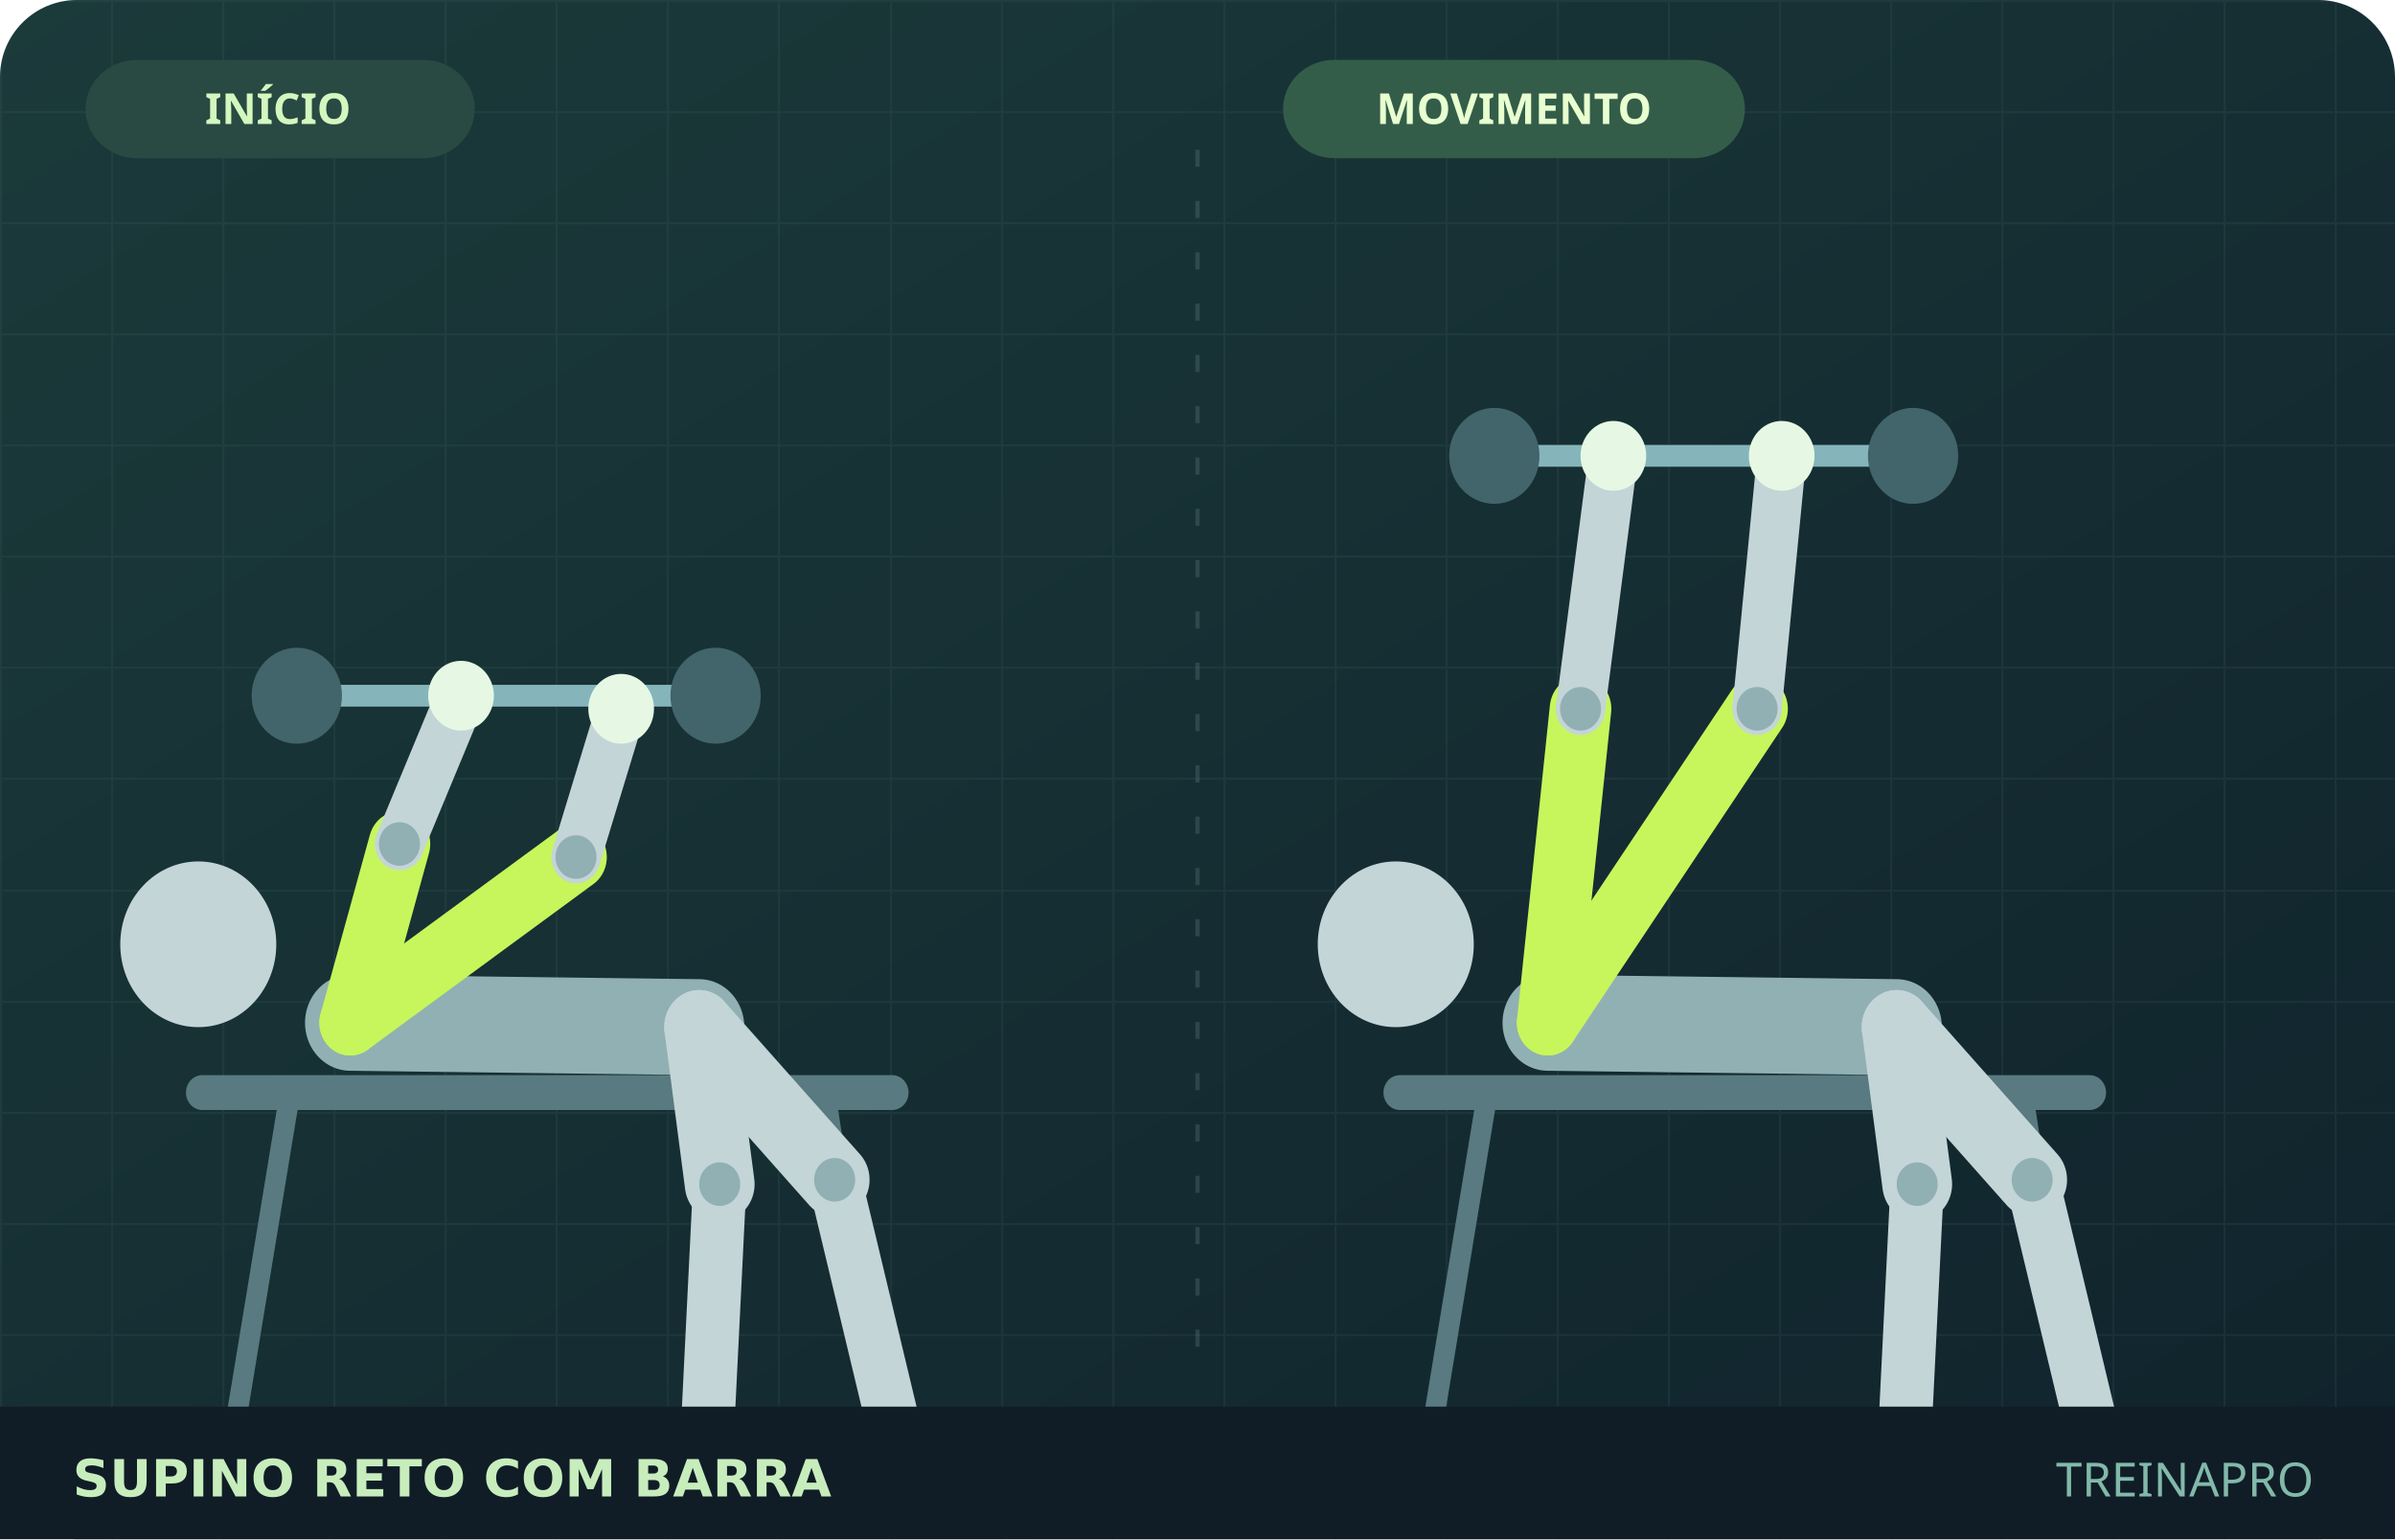
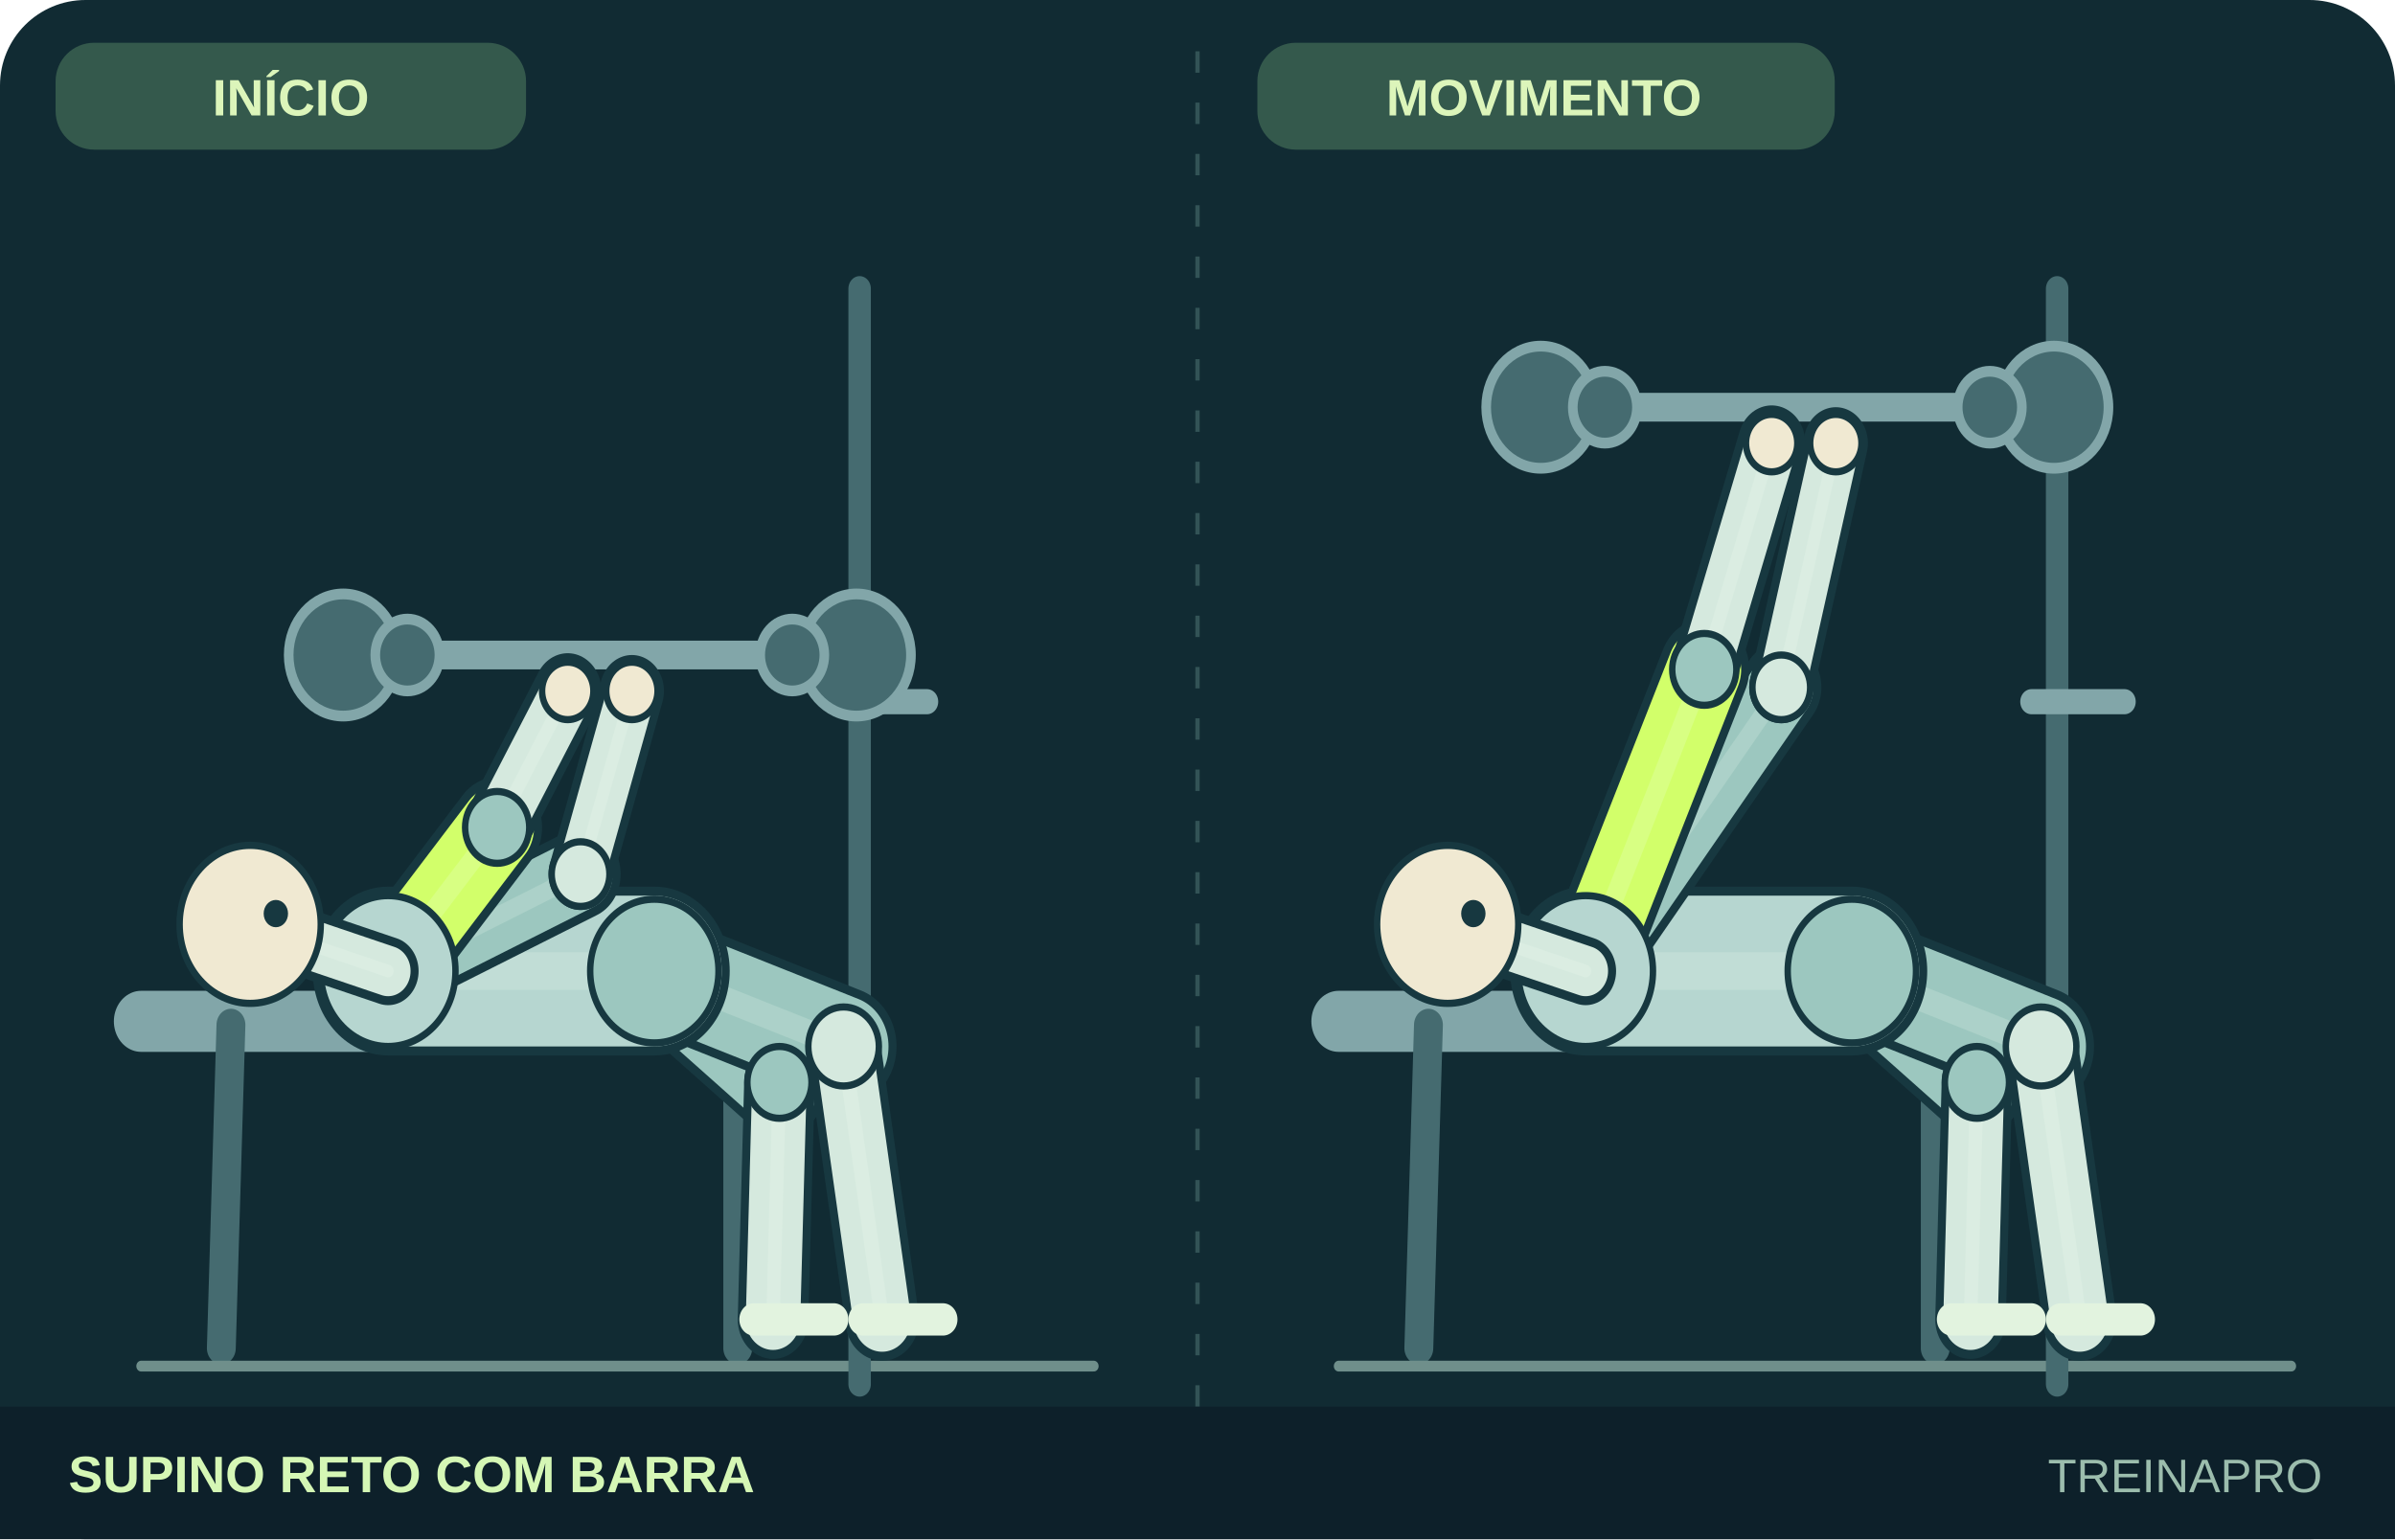
<svg xmlns="http://www.w3.org/2000/svg" viewBox="0 0 560 360" role="img" aria-labelledby="title desc">
-   <defs>
-     <linearGradient id="bg" x1="0" y1="0" x2="1" y2="1">
-       <stop stop-color="#1b3a3a" />
-       <stop offset="1" stop-color="#10232c" />
-     </linearGradient>
-     <pattern id="grid" width="26" height="26" patternUnits="userSpaceOnUse">
-       <path d="M26 0H0V26" stroke="#527477" opacity=".13" fill="none" />
-     </pattern>
-   </defs>
-   <rect width="560" height="360" rx="18" fill="url(#bg)" />
-   <rect width="560" height="360" rx="18" fill="url(#grid)" />
-   <path d="M280 35V315" stroke="#709297" stroke-dasharray="4 8" opacity=".25" />
-   <rect x="20" y="14" rx="12" width="91" height="23" fill="#294943" />
-   <text x="65" y="29" fill="#d3f7be" text-anchor="middle" font-size="10" font-family="sans-serif" font-weight="bold">INÍCIO</text>
-   <rect x="300" y="14" rx="12" width="108" height="23" fill="#335d49" />
-   <text x="354" y="29" fill="#e8ffd0" text-anchor="middle" font-size="10" font-family="sans-serif" font-weight="bold">MOVIMENTO</text>
-   <g transform="translate(7 24) scale(.96 1.02)">
-     <line x1="42" y1="227" x2="210" y2="227" stroke="#587a80" stroke-width="8" stroke-linecap="round" />
-     <line x1="63" y1="229" x2="49" y2="309" stroke="#587a80" stroke-width="5" stroke-linecap="round" />
-     <line x1="194" y1="229" x2="207" y2="309" stroke="#587a80" stroke-width="5" stroke-linecap="round" />
-     <line x1="65" y1="136" x2="167" y2="136" stroke="#85b5bb" stroke-width="5" stroke-linecap="round" />
-     <circle cx="65" cy="136" r="11" fill="#42646b" />
-     <circle cx="167" cy="136" r="11" fill="#42646b" />
-     <line x1="78" y1="211" x2="163" y2="212" stroke="#91b0b4" stroke-width="22" stroke-linecap="round" />
-     <line x1="163" y1="212" x2="196" y2="247" stroke="#c4d5d7" stroke-width="17" stroke-linecap="round" />
-     <line x1="196" y1="247" x2="210" y2="302" stroke="#c4d5d7" stroke-width="13" stroke-linecap="round" />
-     <line x1="163" y1="212" x2="168" y2="248" stroke="#c4d5d7" stroke-width="17" stroke-linecap="round" />
-     <line x1="168" y1="248" x2="165" y2="305" stroke="#c4d5d7" stroke-width="13" stroke-linecap="round" />
-     <line x1="78" y1="211" x2="90" y2="170" stroke="#c6f65b" stroke-width="15" stroke-linecap="round" />
-     <line x1="90" y1="170" x2="105" y2="136" stroke="#c4d5d7" stroke-width="12" stroke-linecap="round" />
-     <line x1="78" y1="211" x2="133" y2="173" stroke="#c6f65b" stroke-width="15" stroke-linecap="round" />
-     <line x1="133" y1="173" x2="144" y2="139" stroke="#c4d5d7" stroke-width="12" stroke-linecap="round" />
-     <circle cx="41" cy="193" r="19" fill="#c4d5d7" />
-     <circle cx="90" cy="170" r="5" fill="#91b0b4" />
-     <circle cx="133" cy="173" r="5" fill="#91b0b4" />
-     <circle cx="196" cy="247" r="5" fill="#91b0b4" />
-     <circle cx="168" cy="248" r="5" fill="#91b0b4" />
-     <circle cx="105" cy="136" r="8" fill="#e6f8e4" />
-     <circle cx="144" cy="139" r="8" fill="#e6f8e4" />
-     <line x1="203" y1="302" x2="224" y2="302" stroke="#d8e5e3" stroke-width="5" stroke-linecap="round" />
-     <line x1="158" y1="305" x2="179" y2="305" stroke="#d8e5e3" stroke-width="5" stroke-linecap="round" />
+   <rect width="560" height="360" rx="20" fill="#112b33" />
+   <path d="M280 12V343" stroke="#547c7a" stroke-opacity=".5" stroke-dasharray="5 7" />
+   <rect x="13" y="10" width="110" height="25" rx="9" fill="#34594c" />
+   <text x="68" y="27" fill="#dcf5ba" font-size="12" font-weight="bold" font-family="Arial,sans-serif" text-anchor="middle">INÍCIO</text>
+   <rect x="294" y="10" width="135" height="25" rx="9" fill="#34594c" />
+   <text x="361" y="27" fill="#dcf5ba" font-size="12" font-weight="bold" font-family="Arial,sans-serif" text-anchor="middle">MOVIMENTO</text>
+   <g transform="translate(6 23) scale(.75 .84)">
+     <line x1="36.00" y1="257.00" x2="250.00" y2="257.00" stroke="#82a6a9" stroke-width="17" stroke-linecap="round" />
+     <line x1="64.00" y1="258.00" x2="61.00" y2="348.00" stroke="#456b70" stroke-width="9" stroke-linecap="round" />
+     <line x1="222.00" y1="258.00" x2="222.00" y2="348.00" stroke="#456b70" stroke-width="9" stroke-linecap="round" />
+     <line x1="36.00" y1="353.00" x2="333.00" y2="353.00" stroke="#6f8f8b" stroke-width="3" stroke-linecap="round" />
+     <line x1="260.00" y1="53.00" x2="260.00" y2="358.00" stroke="#456b70" stroke-width="7" stroke-linecap="round" />
+     <line x1="252.00" y1="168.00" x2="281.00" y2="168.00" stroke="#82a6a9" stroke-width="7" stroke-linecap="round" />
+     <line x1="90.00" y1="155.00" x2="270.00" y2="155.00" stroke="#82a6a9" stroke-width="8" stroke-linecap="round" />
+     <circle cx="99.00" cy="155.00" r="17.00" fill="#456b70" stroke="#82a6a9" stroke-width="3" />
+     <circle cx="259.00" cy="155.00" r="17.00" fill="#456b70" stroke="#82a6a9" stroke-width="3" />
+     <circle cx="119.00" cy="155.00" r="10.00" fill="#456b70" stroke="#82a6a9" stroke-width="3" />
+     <circle cx="239.00" cy="155.00" r="10.00" fill="#456b70" stroke="#82a6a9" stroke-width="3" />
+     <line x1="196.00" y1="243.00" x2="235.00" y2="274.00" stroke="#173840" stroke-width="30" stroke-linecap="round" />
+     <line x1="196.00" y1="243.00" x2="235.00" y2="274.00" stroke="#9cc7bf" stroke-width="25" stroke-linecap="round" />
+     <line x1="196.00" y1="243.00" x2="235.00" y2="274.00" stroke="#f3fff2" stroke-width="6.25" stroke-linecap="round" opacity=".18" />
+     <line x1="235.00" y1="274.00" x2="233.00" y2="340.00" stroke="#173840" stroke-width="22" stroke-linecap="round" />
+     <line x1="235.00" y1="274.00" x2="233.00" y2="340.00" stroke="#d5e9de" stroke-width="17" stroke-linecap="round" />
+     <line x1="235.00" y1="274.00" x2="233.00" y2="340.00" stroke="#f3fff2" stroke-width="4.25" stroke-linecap="round" opacity=".18" />
+     <line x1="196.00" y1="243.00" x2="255.00" y2="264.00" stroke="#173840" stroke-width="33" stroke-linecap="round" />
+     <line x1="196.00" y1="243.00" x2="255.00" y2="264.00" stroke="#9cc7bf" stroke-width="28" stroke-linecap="round" />
+     <line x1="196.00" y1="243.00" x2="255.00" y2="264.00" stroke="#f3fff2" stroke-width="7" stroke-linecap="round" opacity=".18" />
+     <line x1="255.00" y1="264.00" x2="267.00" y2="340.00" stroke="#173840" stroke-width="23" stroke-linecap="round" />
+     <line x1="255.00" y1="264.00" x2="267.00" y2="340.00" stroke="#d5e9de" stroke-width="18" stroke-linecap="round" />
+     <line x1="255.00" y1="264.00" x2="267.00" y2="340.00" stroke="#f3fff2" stroke-width="4.5" stroke-linecap="round" opacity=".18" />
+     <line x1="113.00" y1="243.00" x2="196.00" y2="243.00" stroke="#173840" stroke-width="47" stroke-linecap="round" />
+     <line x1="113.00" y1="243.00" x2="196.00" y2="243.00" stroke="#b6d6d0" stroke-width="42" stroke-linecap="round" />
+     <line x1="113.00" y1="243.00" x2="196.00" y2="243.00" stroke="#f3fff2" stroke-width="10.5" stroke-linecap="round" opacity=".18" />
+     <line x1="113.00" y1="243.00" x2="173.00" y2="216.00" stroke="#173840" stroke-width="25" stroke-linecap="round" />
+     <line x1="113.00" y1="243.00" x2="173.00" y2="216.00" stroke="#9cc7bf" stroke-width="20" stroke-linecap="round" />
+     <line x1="113.00" y1="243.00" x2="173.00" y2="216.00" stroke="#f3fff2" stroke-width="5" stroke-linecap="round" opacity=".18" />
+     <line x1="173.00" y1="216.00" x2="189.00" y2="165.00" stroke="#173840" stroke-width="20" stroke-linecap="round" />
+     <line x1="173.00" y1="216.00" x2="189.00" y2="165.00" stroke="#d5e9de" stroke-width="15" stroke-linecap="round" />
+     <line x1="173.00" y1="216.00" x2="189.00" y2="165.00" stroke="#f3fff2" stroke-width="3.75" stroke-linecap="round" opacity=".18" />
+     <line x1="113.00" y1="243.00" x2="147.00" y2="203.00" stroke="#173840" stroke-width="28" stroke-linecap="round" />
+     <line x1="113.00" y1="243.00" x2="147.00" y2="203.00" stroke="#d2ff6a" stroke-width="23" stroke-linecap="round" />
+     <line x1="113.00" y1="243.00" x2="147.00" y2="203.00" stroke="#f3fff2" stroke-width="5.75" stroke-linecap="round" opacity=".18" />
+     <line x1="147.00" y1="203.00" x2="169.00" y2="165.00" stroke="#173840" stroke-width="21" stroke-linecap="round" />
+     <line x1="147.00" y1="203.00" x2="169.00" y2="165.00" stroke="#d5e9de" stroke-width="16" stroke-linecap="round" />
+     <line x1="147.00" y1="203.00" x2="169.00" y2="165.00" stroke="#f3fff2" stroke-width="4" stroke-linecap="round" opacity=".18" />
+     <circle cx="196.00" cy="243.00" r="20.00" fill="#9cc7bf" stroke="#173840" stroke-width="2" />
+     <circle cx="113.00" cy="243.00" r="21.00" fill="#b6d6d0" stroke="#173840" stroke-width="2" />
+     <circle cx="255.00" cy="264.00" r="11.00" fill="#d5e9de" stroke="#173840" stroke-width="2" />
+     <circle cx="235.00" cy="274.00" r="10.00" fill="#9cc7bf" stroke="#173840" stroke-width="2" />
+     <circle cx="147.00" cy="203.00" r="10.00" fill="#9cc7bf" stroke="#173840" stroke-width="2" />
+     <circle cx="173.00" cy="216.00" r="9.00" fill="#d5e9de" stroke="#173840" stroke-width="2" />
+     <circle cx="169.00" cy="165.00" r="8.00" fill="#f0e9d2" stroke="#173840" stroke-width="2" />
+     <circle cx="189.00" cy="165.00" r="8.00" fill="#f0e9d2" stroke="#173840" stroke-width="2" />
+     <line x1="113.00" y1="243.00" x2="70.00" y2="230.00" stroke="#173840" stroke-width="19" stroke-linecap="round" />
+     <line x1="113.00" y1="243.00" x2="70.00" y2="230.00" stroke="#d5e9de" stroke-width="14" stroke-linecap="round" />
+     <line x1="113.00" y1="243.00" x2="70.00" y2="230.00" stroke="#f3fff2" stroke-width="3.5" stroke-linecap="round" opacity=".18" />
+     <circle cx="70.00" cy="230.00" r="22.00" fill="#f0e9d2" stroke="#173840" stroke-width="2" />
+     <circle cx="78.00" cy="227.00" r="2.80" fill="#173840" stroke="#173840" stroke-width="2" />
+     <line x1="261.00" y1="340.00" x2="286.00" y2="340.00" stroke="#e2f3df" stroke-width="9" stroke-linecap="round" />
+     <line x1="227.00" y1="340.00" x2="252.00" y2="340.00" stroke="#e2f3df" stroke-width="9" stroke-linecap="round" />
  </g>
-   <g transform="translate(287 24) scale(.96 1.02)">
-     <line x1="42" y1="227" x2="210" y2="227" stroke="#587a80" stroke-width="8" stroke-linecap="round" />
-     <line x1="63" y1="229" x2="49" y2="309" stroke="#587a80" stroke-width="5" stroke-linecap="round" />
-     <line x1="194" y1="229" x2="207" y2="309" stroke="#587a80" stroke-width="5" stroke-linecap="round" />
-     <line x1="65" y1="81" x2="167" y2="81" stroke="#85b5bb" stroke-width="5" stroke-linecap="round" />
-     <circle cx="65" cy="81" r="11" fill="#42646b" />
-     <circle cx="167" cy="81" r="11" fill="#42646b" />
-     <line x1="78" y1="211" x2="163" y2="212" stroke="#91b0b4" stroke-width="22" stroke-linecap="round" />
-     <line x1="163" y1="212" x2="196" y2="247" stroke="#c4d5d7" stroke-width="17" stroke-linecap="round" />
-     <line x1="196" y1="247" x2="210" y2="302" stroke="#c4d5d7" stroke-width="13" stroke-linecap="round" />
-     <line x1="163" y1="212" x2="168" y2="248" stroke="#c4d5d7" stroke-width="17" stroke-linecap="round" />
-     <line x1="168" y1="248" x2="165" y2="305" stroke="#c4d5d7" stroke-width="13" stroke-linecap="round" />
-     <line x1="78" y1="211" x2="86" y2="139" stroke="#c6f65b" stroke-width="15" stroke-linecap="round" />
-     <line x1="86" y1="139" x2="94" y2="81" stroke="#c4d5d7" stroke-width="12" stroke-linecap="round" />
-     <line x1="78" y1="211" x2="129" y2="139" stroke="#c6f65b" stroke-width="15" stroke-linecap="round" />
-     <line x1="129" y1="139" x2="135" y2="81" stroke="#c4d5d7" stroke-width="12" stroke-linecap="round" />
-     <circle cx="41" cy="193" r="19" fill="#c4d5d7" />
-     <circle cx="86" cy="139" r="5" fill="#91b0b4" />
-     <circle cx="129" cy="139" r="5" fill="#91b0b4" />
-     <circle cx="196" cy="247" r="5" fill="#91b0b4" />
-     <circle cx="168" cy="248" r="5" fill="#91b0b4" />
-     <circle cx="94" cy="81" r="8" fill="#e6f8e4" />
-     <circle cx="135" cy="81" r="8" fill="#e6f8e4" />
-     <line x1="203" y1="302" x2="224" y2="302" stroke="#d8e5e3" stroke-width="5" stroke-linecap="round" />
-     <line x1="158" y1="305" x2="179" y2="305" stroke="#d8e5e3" stroke-width="5" stroke-linecap="round" />
+   <g transform="translate(286 23) scale(.75 .84)">
+     <line x1="36.00" y1="257.00" x2="250.00" y2="257.00" stroke="#82a6a9" stroke-width="17" stroke-linecap="round" />
+     <line x1="64.00" y1="258.00" x2="61.00" y2="348.00" stroke="#456b70" stroke-width="9" stroke-linecap="round" />
+     <line x1="222.00" y1="258.00" x2="222.00" y2="348.00" stroke="#456b70" stroke-width="9" stroke-linecap="round" />
+     <line x1="36.00" y1="353.00" x2="333.00" y2="353.00" stroke="#6f8f8b" stroke-width="3" stroke-linecap="round" />
+     <line x1="260.00" y1="53.00" x2="260.00" y2="358.00" stroke="#456b70" stroke-width="7" stroke-linecap="round" />
+     <line x1="252.00" y1="168.00" x2="281.00" y2="168.00" stroke="#82a6a9" stroke-width="7" stroke-linecap="round" />
+     <line x1="90.00" y1="86.00" x2="270.00" y2="86.00" stroke="#82a6a9" stroke-width="8" stroke-linecap="round" />
+     <circle cx="99.00" cy="86.00" r="17.00" fill="#456b70" stroke="#82a6a9" stroke-width="3" />
+     <circle cx="259.00" cy="86.00" r="17.00" fill="#456b70" stroke="#82a6a9" stroke-width="3" />
+     <circle cx="119.00" cy="86.00" r="10.00" fill="#456b70" stroke="#82a6a9" stroke-width="3" />
+     <circle cx="239.00" cy="86.00" r="10.00" fill="#456b70" stroke="#82a6a9" stroke-width="3" />
+     <line x1="196.00" y1="243.00" x2="235.00" y2="274.00" stroke="#173840" stroke-width="30" stroke-linecap="round" />
+     <line x1="196.00" y1="243.00" x2="235.00" y2="274.00" stroke="#9cc7bf" stroke-width="25" stroke-linecap="round" />
+     <line x1="196.00" y1="243.00" x2="235.00" y2="274.00" stroke="#f3fff2" stroke-width="6.25" stroke-linecap="round" opacity=".18" />
+     <line x1="235.00" y1="274.00" x2="233.00" y2="340.00" stroke="#173840" stroke-width="22" stroke-linecap="round" />
+     <line x1="235.00" y1="274.00" x2="233.00" y2="340.00" stroke="#d5e9de" stroke-width="17" stroke-linecap="round" />
+     <line x1="235.00" y1="274.00" x2="233.00" y2="340.00" stroke="#f3fff2" stroke-width="4.25" stroke-linecap="round" opacity=".18" />
+     <line x1="196.00" y1="243.00" x2="255.00" y2="264.00" stroke="#173840" stroke-width="33" stroke-linecap="round" />
+     <line x1="196.00" y1="243.00" x2="255.00" y2="264.00" stroke="#9cc7bf" stroke-width="28" stroke-linecap="round" />
+     <line x1="196.00" y1="243.00" x2="255.00" y2="264.00" stroke="#f3fff2" stroke-width="7" stroke-linecap="round" opacity=".18" />
+     <line x1="255.00" y1="264.00" x2="267.00" y2="340.00" stroke="#173840" stroke-width="23" stroke-linecap="round" />
+     <line x1="255.00" y1="264.00" x2="267.00" y2="340.00" stroke="#d5e9de" stroke-width="18" stroke-linecap="round" />
+     <line x1="255.00" y1="264.00" x2="267.00" y2="340.00" stroke="#f3fff2" stroke-width="4.5" stroke-linecap="round" opacity=".18" />
+     <line x1="113.00" y1="243.00" x2="196.00" y2="243.00" stroke="#173840" stroke-width="47" stroke-linecap="round" />
+     <line x1="113.00" y1="243.00" x2="196.00" y2="243.00" stroke="#b6d6d0" stroke-width="42" stroke-linecap="round" />
+     <line x1="113.00" y1="243.00" x2="196.00" y2="243.00" stroke="#f3fff2" stroke-width="10.5" stroke-linecap="round" opacity=".18" />
+     <line x1="113.00" y1="243.00" x2="174.00" y2="164.00" stroke="#173840" stroke-width="25" stroke-linecap="round" />
+     <line x1="113.00" y1="243.00" x2="174.00" y2="164.00" stroke="#9cc7bf" stroke-width="20" stroke-linecap="round" />
+     <line x1="113.00" y1="243.00" x2="174.00" y2="164.00" stroke="#f3fff2" stroke-width="5" stroke-linecap="round" opacity=".18" />
+     <line x1="174.00" y1="164.00" x2="191.00" y2="96.00" stroke="#173840" stroke-width="20" stroke-linecap="round" />
+     <line x1="174.00" y1="164.00" x2="191.00" y2="96.00" stroke="#d5e9de" stroke-width="15" stroke-linecap="round" />
+     <line x1="174.00" y1="164.00" x2="191.00" y2="96.00" stroke="#f3fff2" stroke-width="3.75" stroke-linecap="round" opacity=".18" />
+     <line x1="113.00" y1="243.00" x2="150.00" y2="159.00" stroke="#173840" stroke-width="28" stroke-linecap="round" />
+     <line x1="113.00" y1="243.00" x2="150.00" y2="159.00" stroke="#d2ff6a" stroke-width="23" stroke-linecap="round" />
+     <line x1="113.00" y1="243.00" x2="150.00" y2="159.00" stroke="#f3fff2" stroke-width="5.75" stroke-linecap="round" opacity=".18" />
+     <line x1="150.00" y1="159.00" x2="171.00" y2="96.00" stroke="#173840" stroke-width="21" stroke-linecap="round" />
+     <line x1="150.00" y1="159.00" x2="171.00" y2="96.00" stroke="#d5e9de" stroke-width="16" stroke-linecap="round" />
+     <line x1="150.00" y1="159.00" x2="171.00" y2="96.00" stroke="#f3fff2" stroke-width="4" stroke-linecap="round" opacity=".18" />
+     <circle cx="196.00" cy="243.00" r="20.00" fill="#9cc7bf" stroke="#173840" stroke-width="2" />
+     <circle cx="113.00" cy="243.00" r="21.00" fill="#b6d6d0" stroke="#173840" stroke-width="2" />
+     <circle cx="255.00" cy="264.00" r="11.00" fill="#d5e9de" stroke="#173840" stroke-width="2" />
+     <circle cx="235.00" cy="274.00" r="10.00" fill="#9cc7bf" stroke="#173840" stroke-width="2" />
+     <circle cx="150.00" cy="159.00" r="10.00" fill="#9cc7bf" stroke="#173840" stroke-width="2" />
+     <circle cx="174.00" cy="164.00" r="9.00" fill="#d5e9de" stroke="#173840" stroke-width="2" />
+     <circle cx="171.00" cy="96.00" r="8.00" fill="#f0e9d2" stroke="#173840" stroke-width="2" />
+     <circle cx="191.00" cy="96.00" r="8.00" fill="#f0e9d2" stroke="#173840" stroke-width="2" />
+     <line x1="113.00" y1="243.00" x2="70.00" y2="230.00" stroke="#173840" stroke-width="19" stroke-linecap="round" />
+     <line x1="113.00" y1="243.00" x2="70.00" y2="230.00" stroke="#d5e9de" stroke-width="14" stroke-linecap="round" />
+     <line x1="113.00" y1="243.00" x2="70.00" y2="230.00" stroke="#f3fff2" stroke-width="3.5" stroke-linecap="round" opacity=".18" />
+     <circle cx="70.00" cy="230.00" r="22.00" fill="#f0e9d2" stroke="#173840" stroke-width="2" />
+     <circle cx="78.00" cy="227.00" r="2.80" fill="#173840" stroke="#173840" stroke-width="2" />
+     <line x1="261.00" y1="340.00" x2="286.00" y2="340.00" stroke="#e2f3df" stroke-width="9" stroke-linecap="round" />
+     <line x1="227.00" y1="340.00" x2="252.00" y2="340.00" stroke="#e2f3df" stroke-width="9" stroke-linecap="round" />
  </g>
-   <rect x="0" y="329" width="560" height="31" fill="#101d27" />
-   <text x="17" y="350" font-size="12" font-family="DejaVu Sans, sans-serif" font-weight="700" fill="#c8edbc">SUPINO RETO COM BARRA</text>
-   <text x="541" y="350" font-size="11" font-family="sans-serif" text-anchor="end" fill="#82b9aa">TREINAPRO</text>
+   <rect x="0" y="329" width="560" height="31" fill="#0d202a" />
+   <text x="16" y="349" fill="#d5f7b5" font-size="12" font-weight="bold" font-family="Arial,sans-serif">SUPINO RETO COM BARRA</text>
+   <text x="543" y="349" fill="#9cbdad" text-anchor="end" font-size="11" font-family="Arial,sans-serif">TREINAPRO</text>
</svg>
